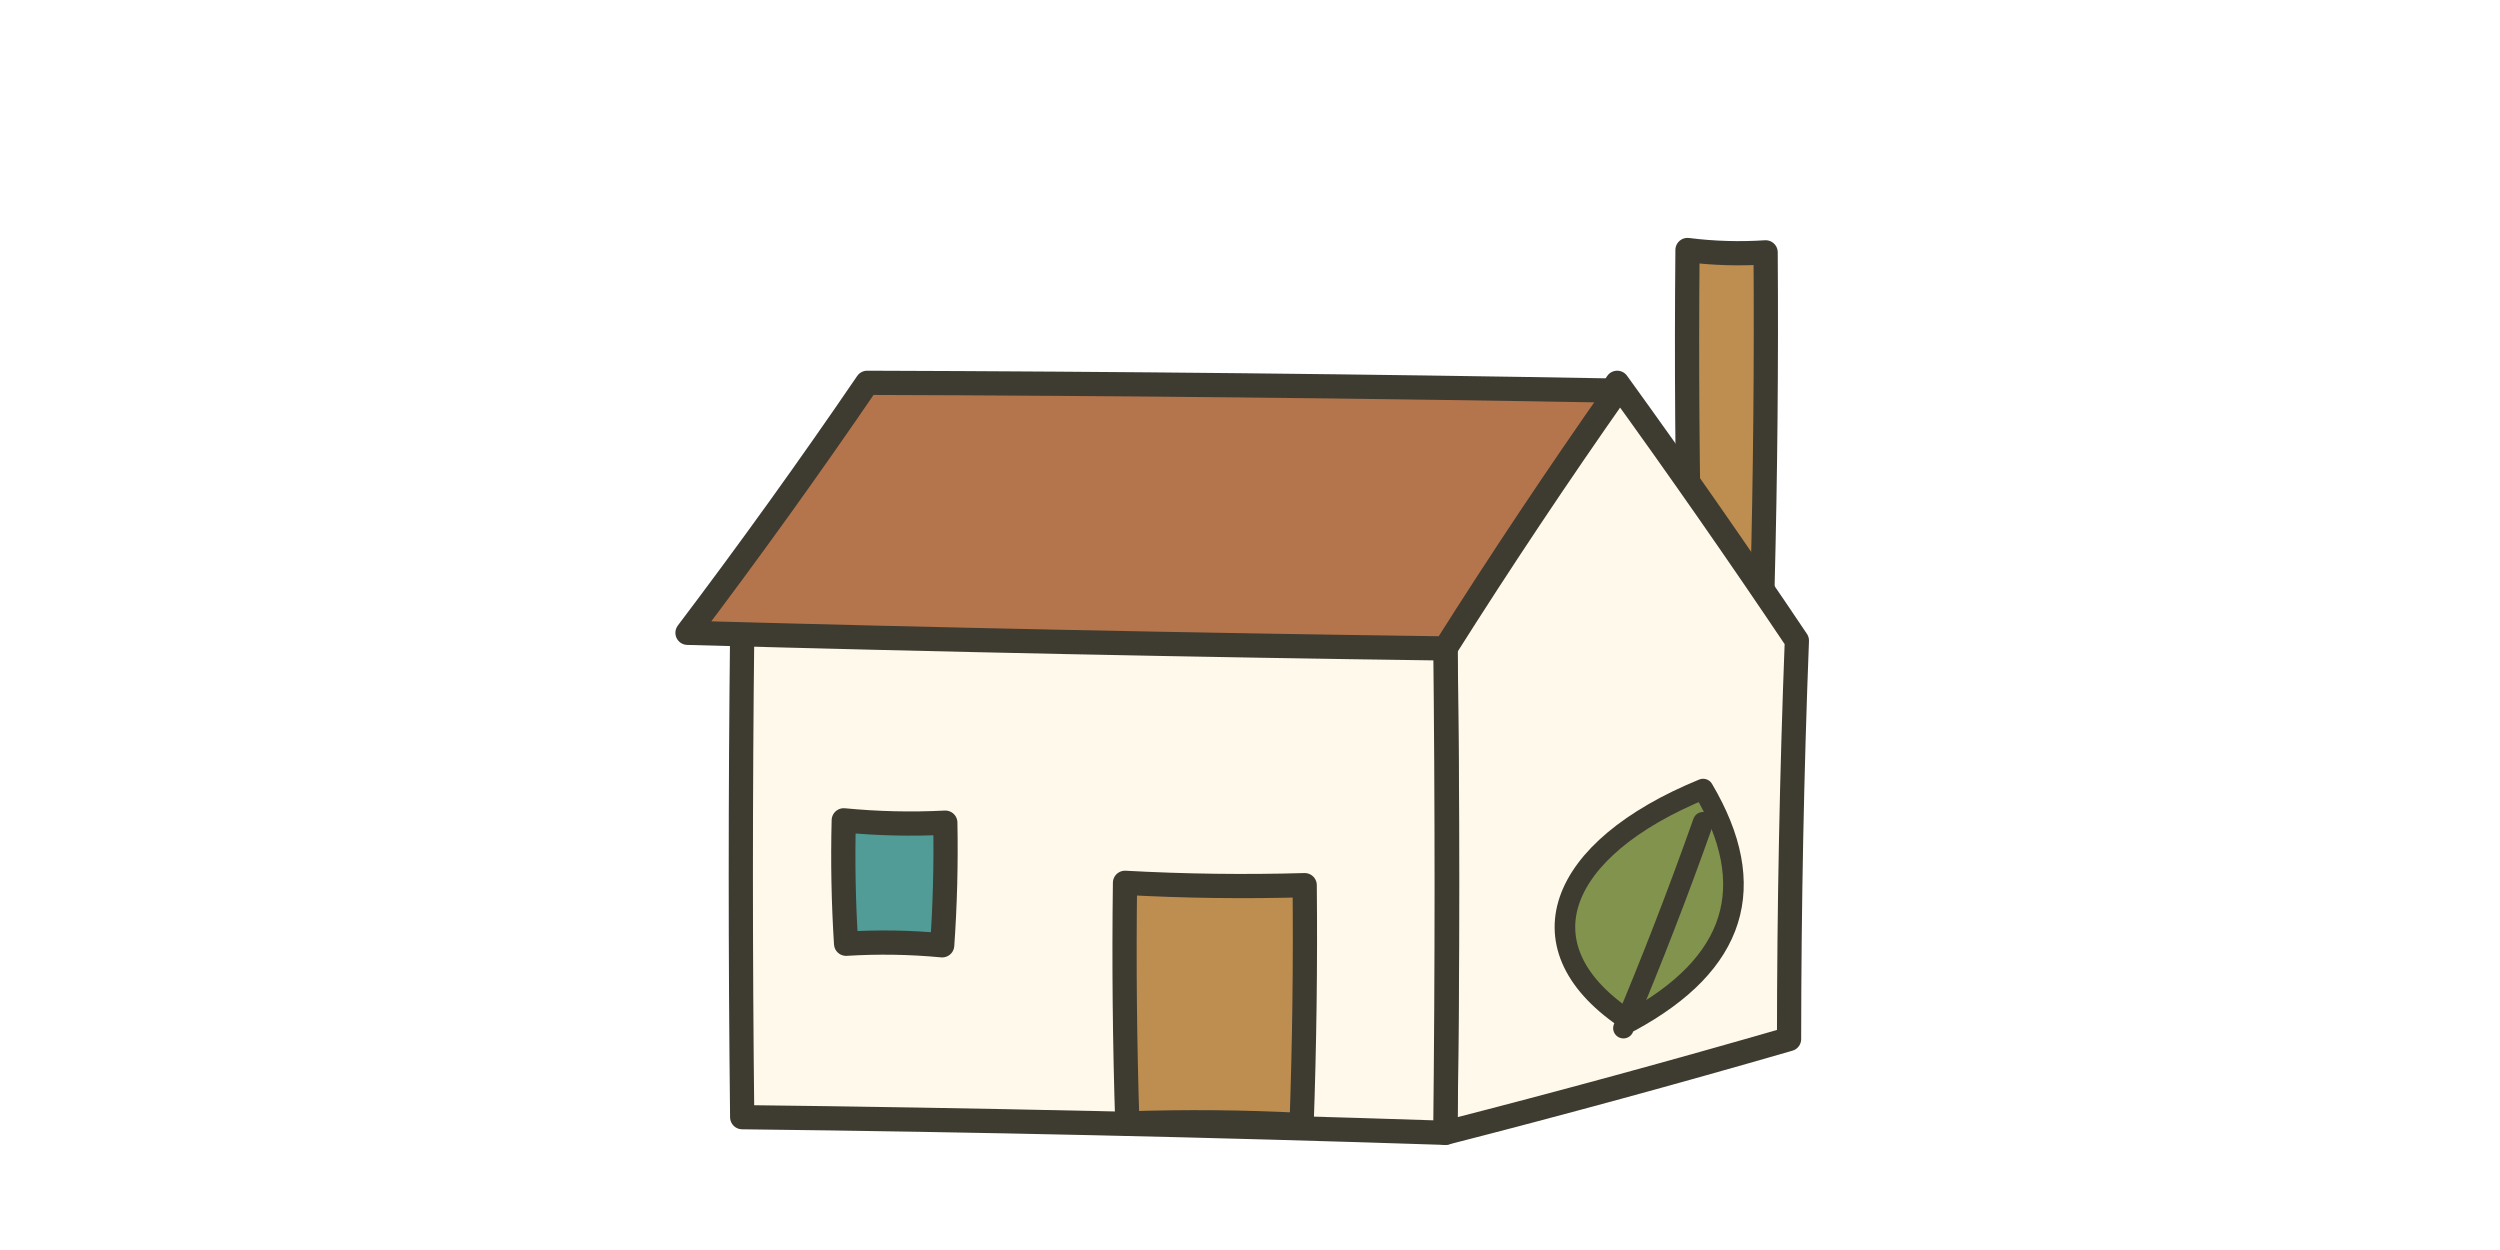
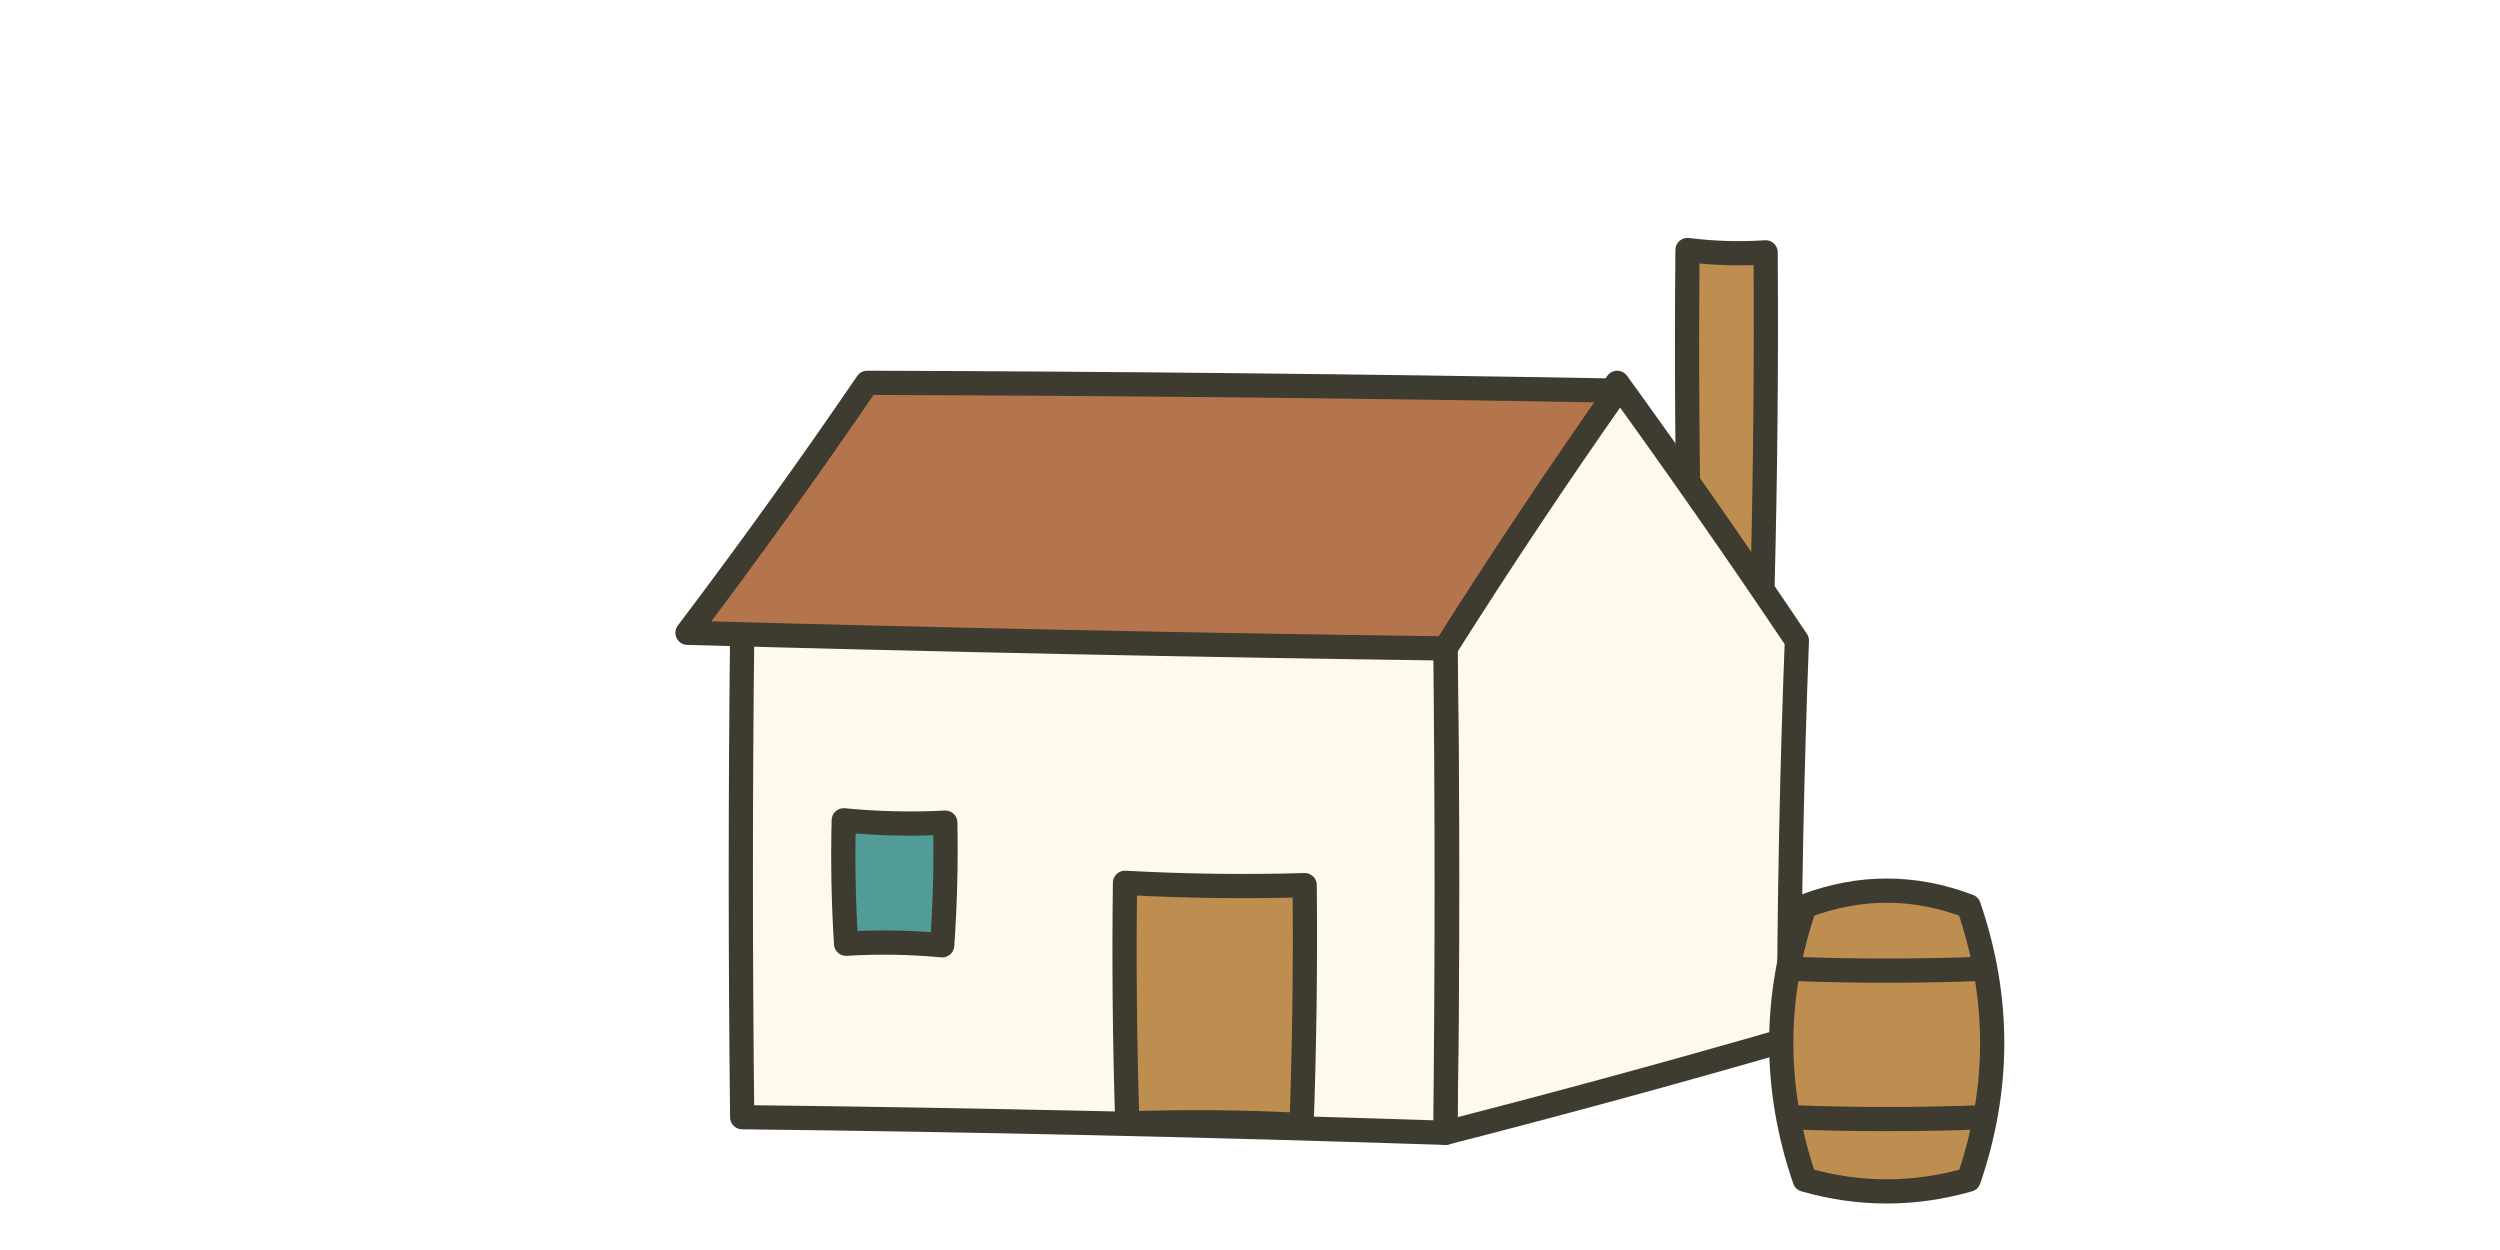
<svg xmlns="http://www.w3.org/2000/svg" width="320" height="160" viewBox="0 0 320 160" role="img" aria-labelledby="title description">
  <g id="pen-outline" stroke="#3e3b31" stroke-width="3.1" stroke-linecap="round" stroke-linejoin="round">
    <g id="building">
      <g id="building-structure">
        <path id="shape-001" d="M216 32 Q220.99 32.63 226 32.3 Q226.15 53.65 225.6 75 Q220.96 74.42 216.3 74.8 Q215.80 53.40 216 32 Z" fill="#bd8e50" />
        <g id="walls">
          <path id="shape-002" d="M185 81 Q196.40 65.27 207 49 Q218.79 65.30 230 82 Q229.02 107.49 229 133 Q207.09 139.34 185 145 Q185.48 113.00 185 81 Z" fill="#fff9ec" />
          <path id="shape-003" d="M95 81 Q139.99 81.98 185 82 Q185.35 113.50 185 145 Q140.01 143.52 95 143 Q94.65 112.00 95 81 Z" fill="#fff9ec" />
        </g>
        <g id="roof">
          <path id="shape-004" d="M88 81 Q99.89 65.28 111 49 Q159.00 49.15 207 50 Q195.60 66.23 185 83 Q136.49 82.35 88 81 Z" fill="#b5754c" />
        </g>
        <g id="windows-and-doors">
          <path id="shape-005" d="M144 113 Q155.49 113.63 167 113.3 Q167.15 128.65 166.6 144 Q155.45 143.42 144.3 143.8 Q143.80 128.40 144 113 Z" fill="#bd8e50" />
          <path id="shape-006" d="M108 105 Q114.49 105.63 121 105.3 Q121.15 113.16 120.6 121 Q114.46 120.42 108.3 120.8 Q107.80 112.91 108 105 Z" fill="#519c96" />
        </g>
      </g>
      <g id="profession-equipment">
-         <g id="tobacco-leaf-6" transform="translate(201 101) scale(0.85)">
-           <path id="shape-007" d="M9 35 C-8 24 -2 9 20 0 Q33 22 9 35 Z" fill="#82934e" />
-           <path id="shape-008" d="M8 36 Q14.45 20.67 20 5" fill="none" />
-         </g>
+         <path id="shape-007" d="M231 116 Q241.5 112 252 116 Q258 133.5 252 151 Q241.5 154 231 151 Q225 133.5 231 116 Z" fill="#bd8e50" />
+         <path id="shape-008" d="M229 124 Q241.50 124.48 254 124" fill="none" />
+         <path id="shape-009" d="M229 143 Q241.50 143.48 254 143" fill="none" />
      </g>
    </g>
  </g>
</svg>
